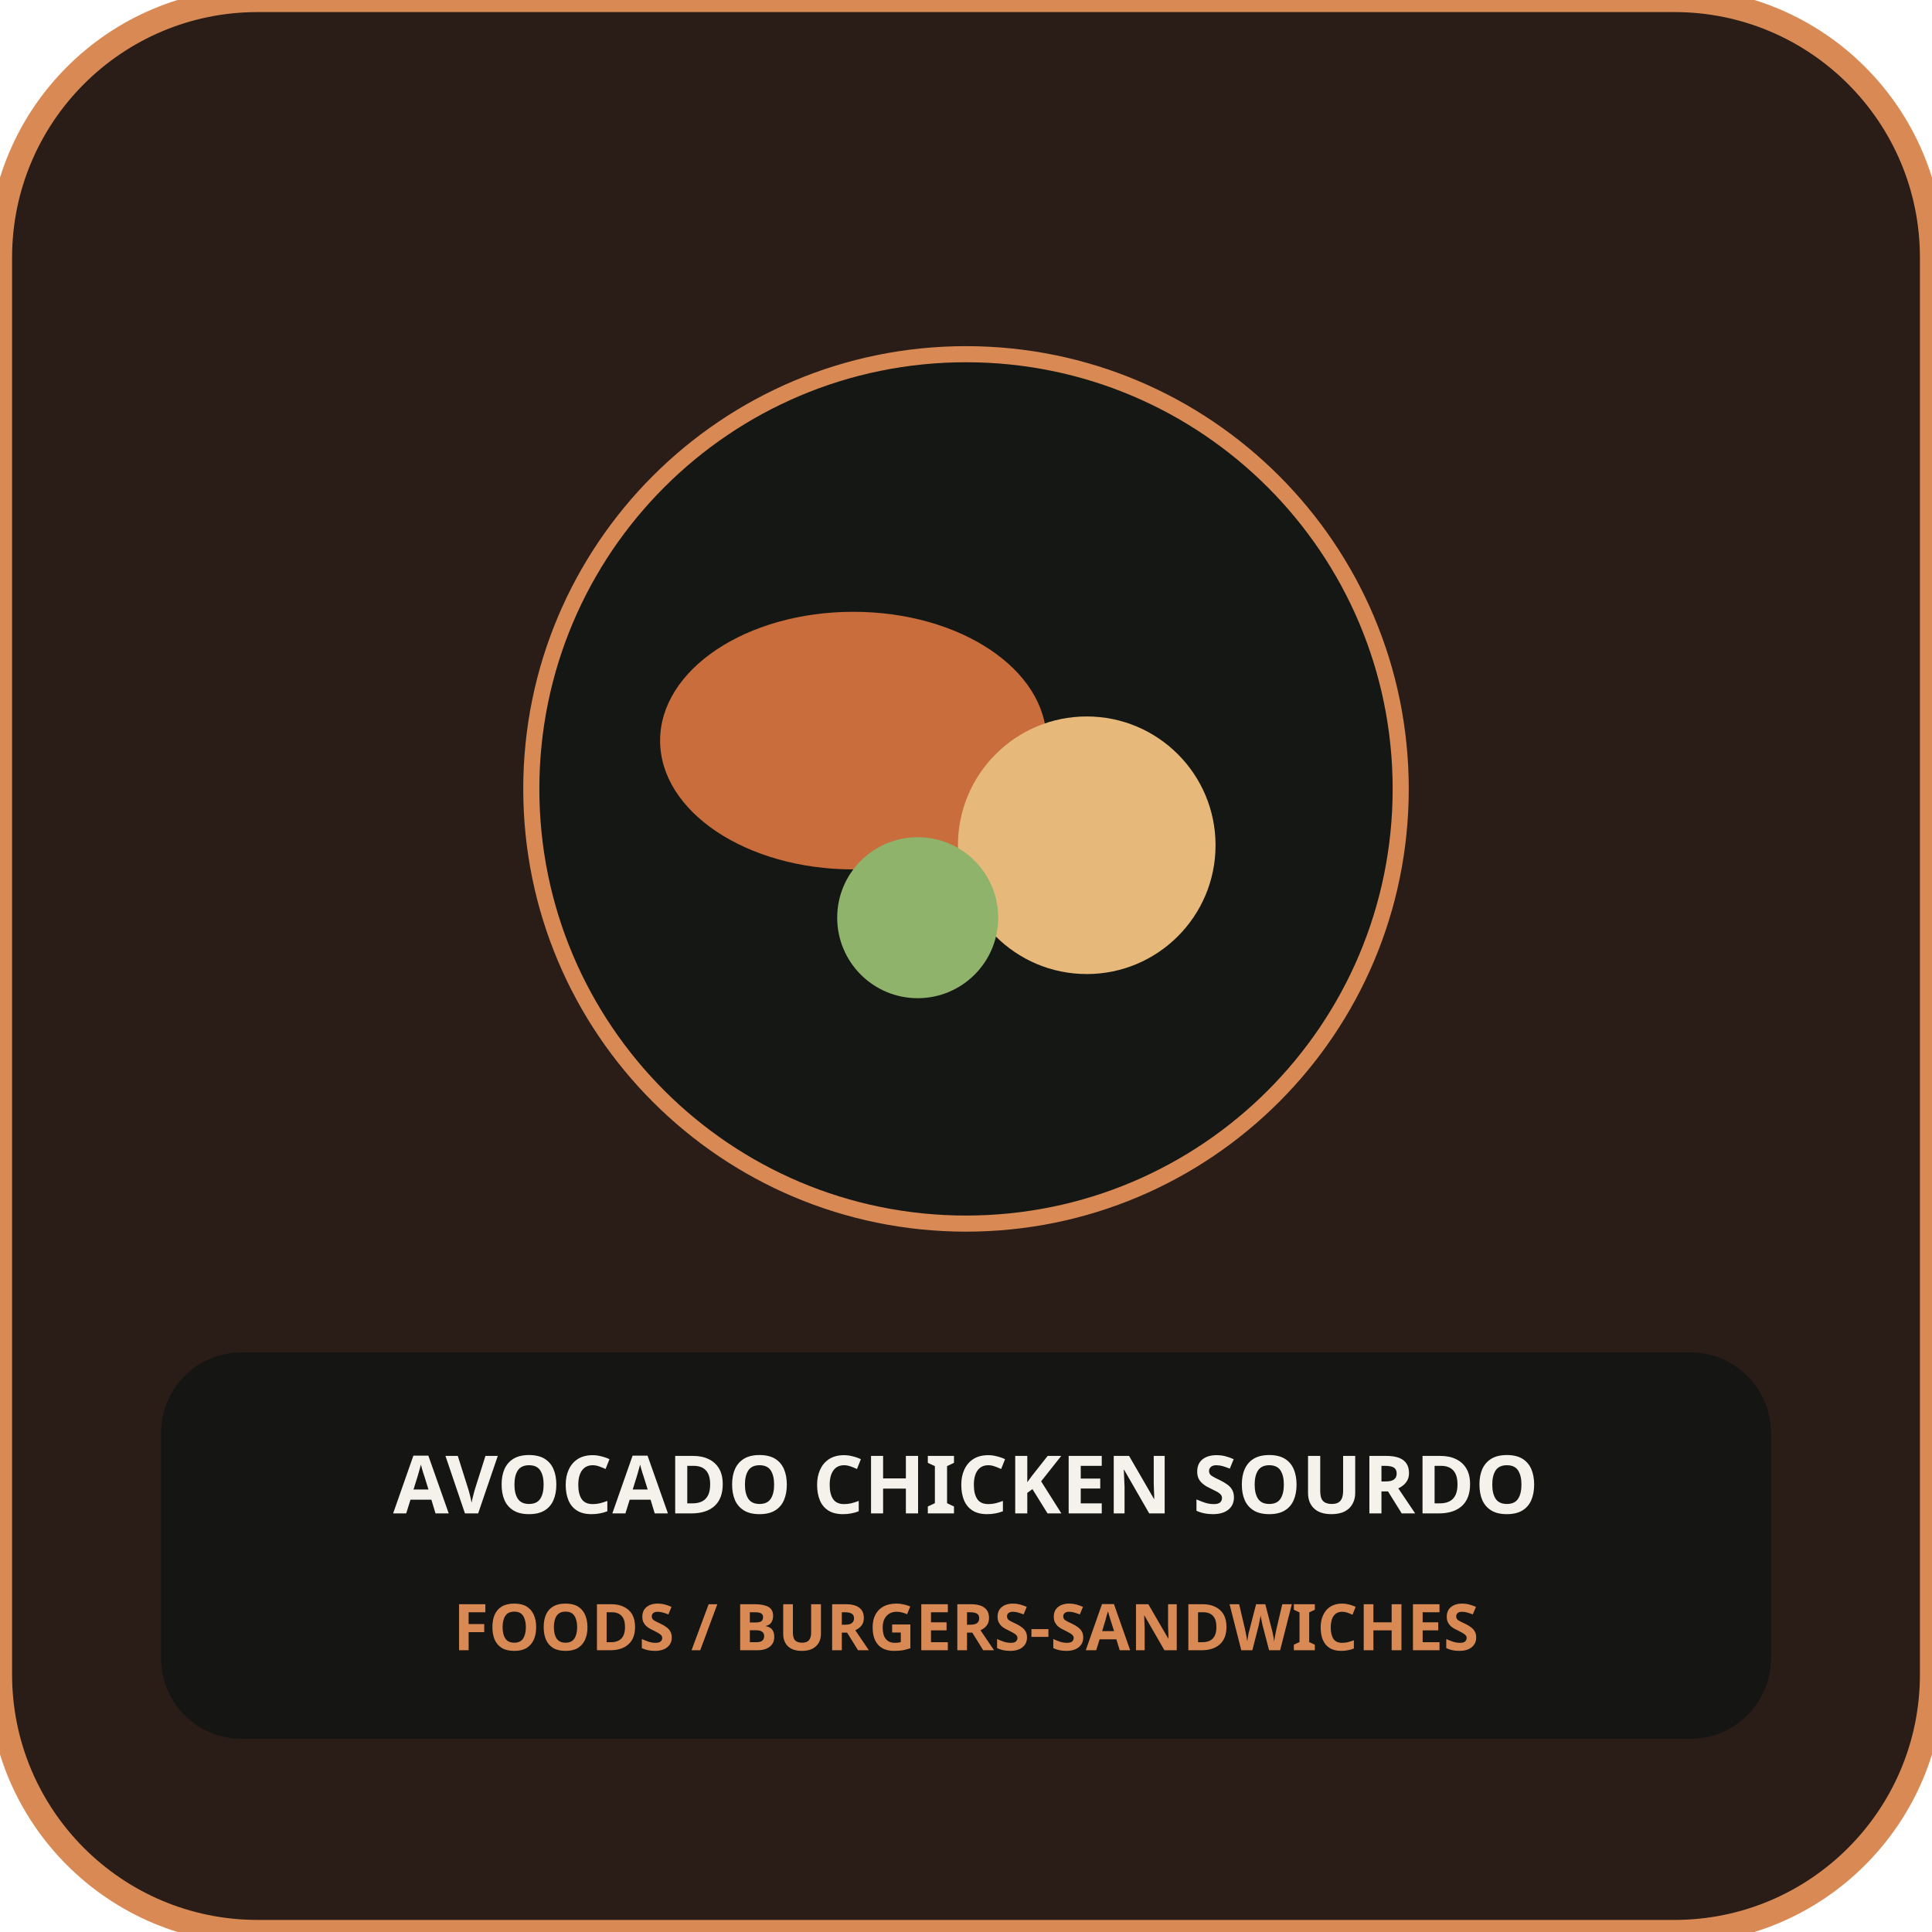
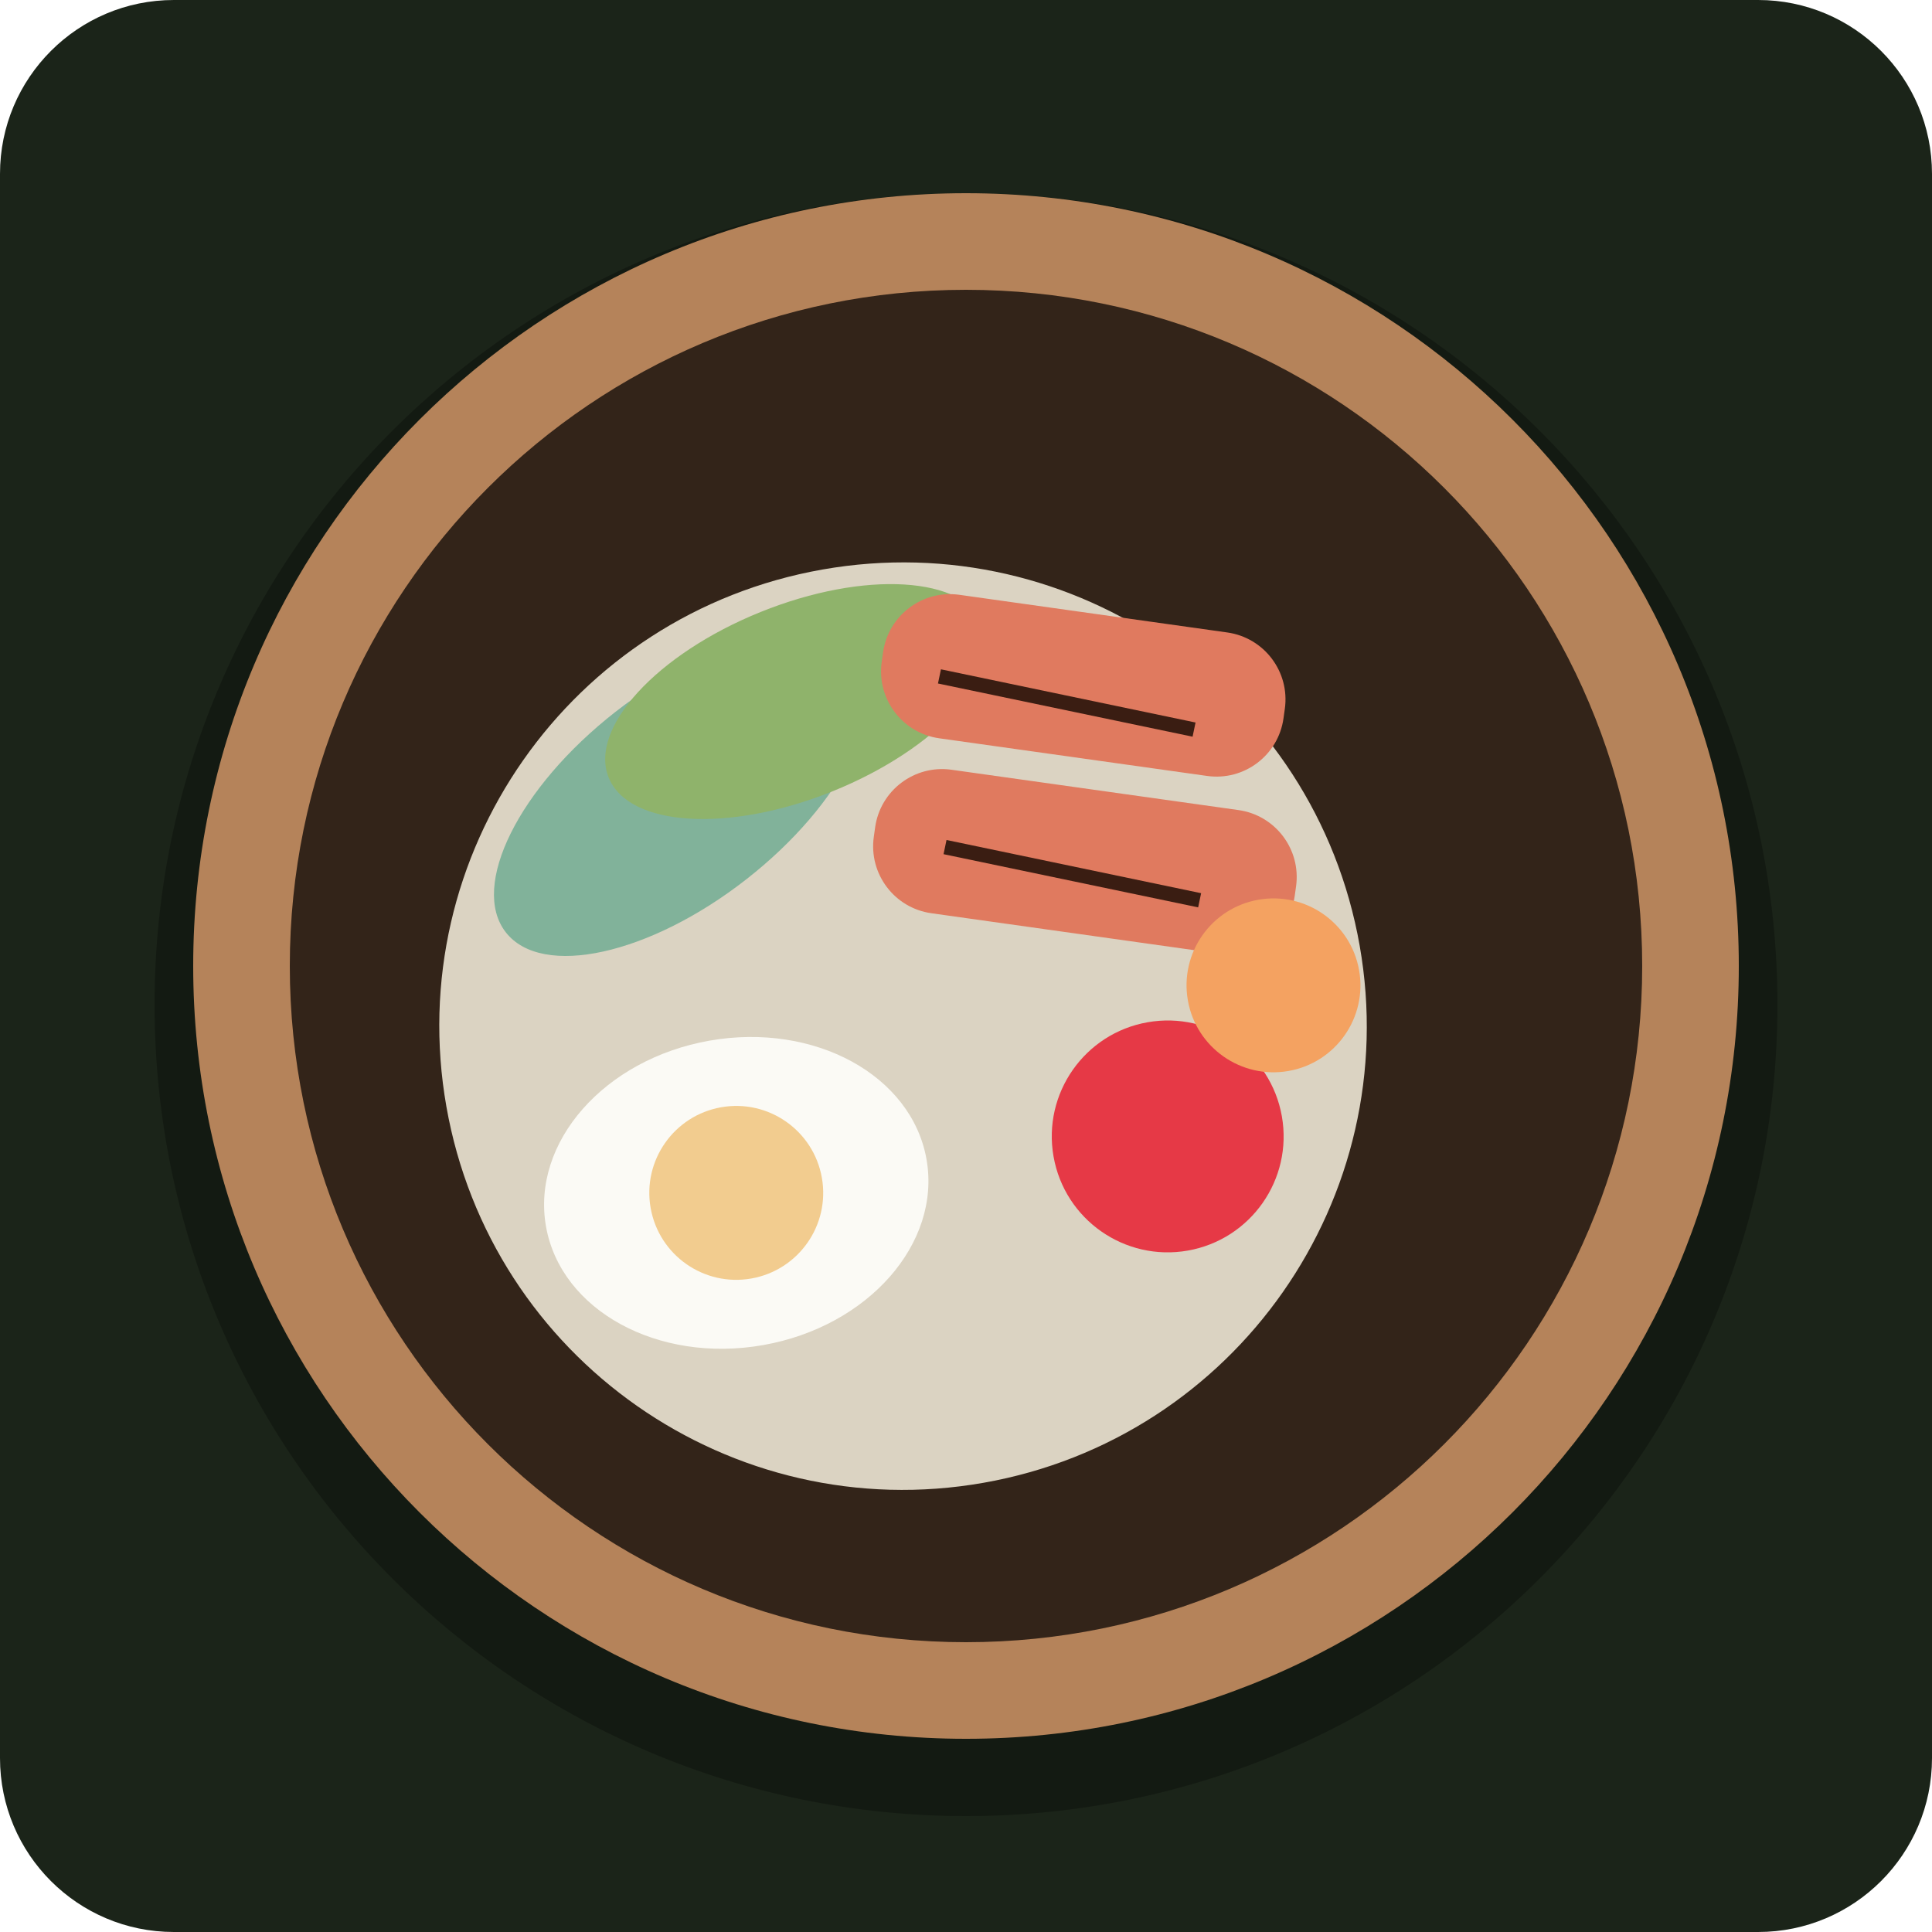
- <svg xmlns="http://www.w3.org/2000/svg" viewBox="0 0 240 240" width="240" height="240">
-   <rect width="240" height="240" rx="32" fill="#2A1D18" stroke="#D98A54" stroke-width="3" />
-   <circle cx="120" cy="98" r="54" fill="#141714" stroke="#D98A54" stroke-width="2" />
-   <ellipse cx="106" cy="92" rx="24" ry="16" fill="#C86D3B" />
-   <circle cx="135" cy="105" r="16" fill="#E6B87A" />
-   <circle cx="114" cy="114" r="10" fill="#8FB36B" />
-   <rect x="20" y="168" width="200" height="48" rx="10" fill="#121412" opacity="0.88" />
-   <text x="120" y="188" text-anchor="middle" fill="#F4F2EA" font-family="sans-serif" font-size="10" font-weight="700">AVOCADO CHICKEN SOURDO</text>
-   <text x="120" y="205" text-anchor="middle" fill="#D98A54" font-family="sans-serif" font-size="8" font-weight="600">FOODS / BURGERS-SANDWICHES</text>
+ <svg xmlns="http://www.w3.org/2000/svg" viewBox="0 0 400 400">
+   <rect width="400" height="400" rx="36" fill="#1B2419" />
+   <circle cx="200" cy="208" r="168" fill="#000000" fill-opacity="0.28" />
+   <circle cx="200" cy="200" r="160" fill="#B5835A" />
+   <circle cx="200" cy="200" r="140" fill="#332419" />
+   <g transform="rotate(350 200 200)">
+     <circle cx="185" cy="210" r="96" fill="#E9E2D0" fill-opacity="0.92" />
+     <ellipse cx="148" cy="155" rx="46" ry="22" fill="#81B29A" transform="rotate(-28 148 155)" />
+     <ellipse cx="175" cy="140" rx="42" ry="20" fill="#8FB36B" transform="rotate(-12 175 140)" />
+     <rect x="192" y="132" width="84" height="30" rx="14" fill="#E07A5F" transform="rotate(18 234 147)" />
+     <rect x="184" y="168" width="88" height="30" rx="14" fill="#E07A5F" transform="rotate(18 228 183)" />
+     <line x1="205" y1="140" x2="255" y2="160" stroke="#3A1D12" stroke-width="3" />
+     <line x1="200" y1="175" x2="250" y2="195" stroke="#3A1D12" stroke-width="3" />
+     <ellipse cx="145" cy="238" rx="40" ry="32" fill="#FBFAF5" />
+     <circle cx="145" cy="238" r="18" fill="#F2CC8F" />
+     <circle cx="235" cy="242" r="24" fill="#E63946" />
+     <circle cx="262" cy="215" r="18" fill="#F4A261" />
+   </g>
</svg>
